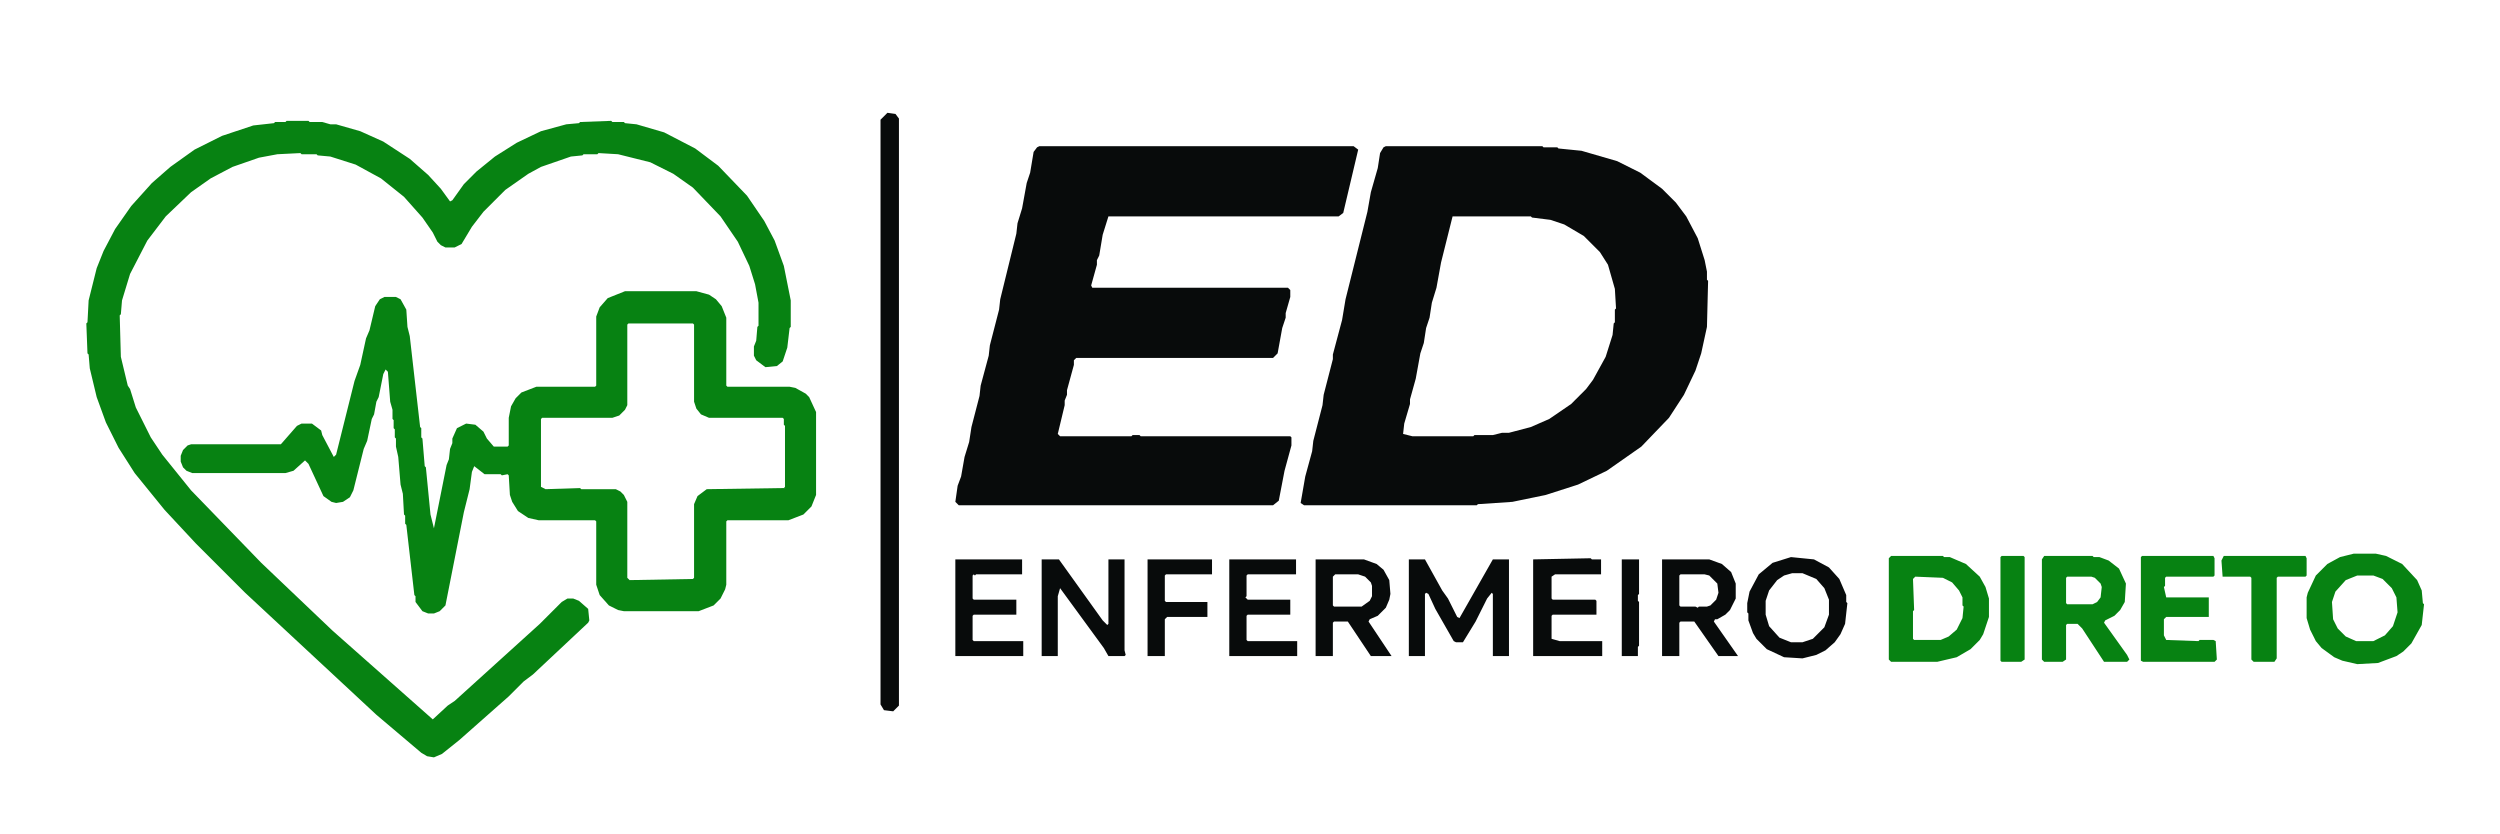
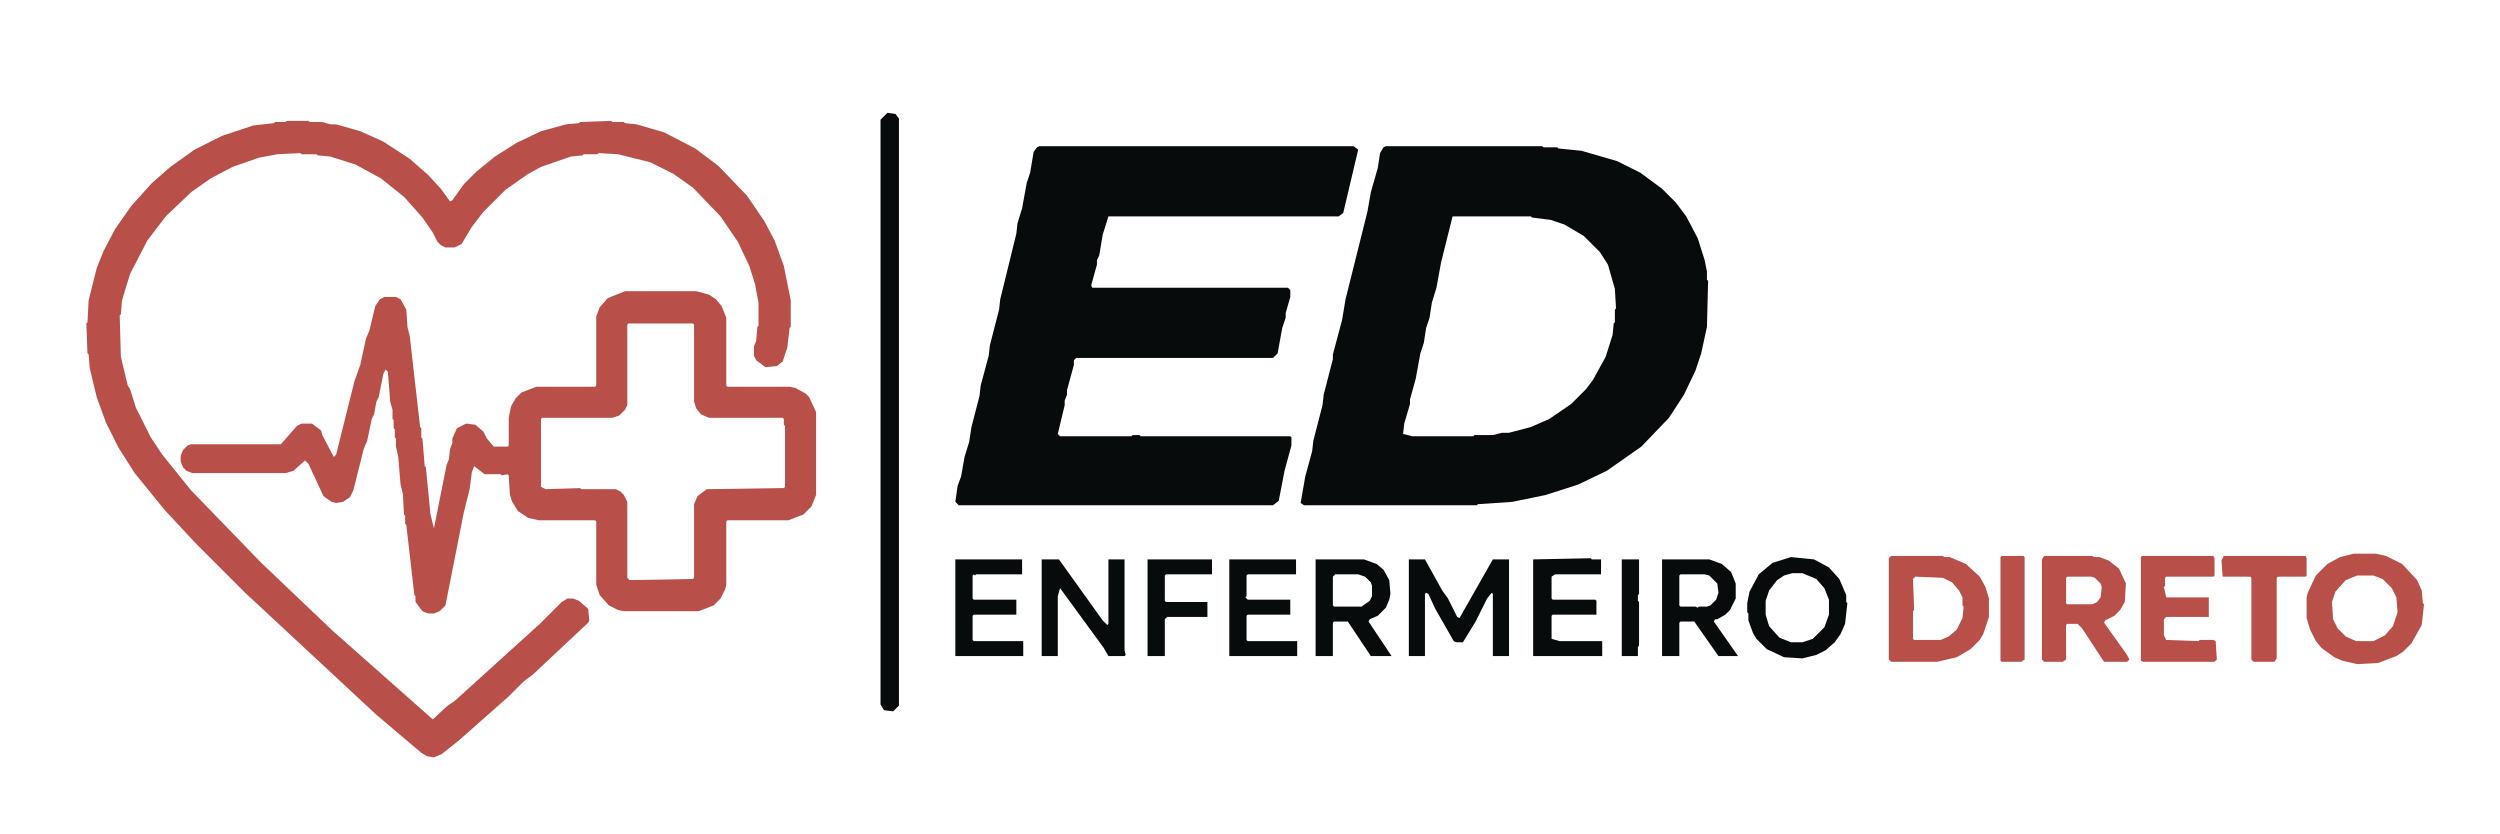
<svg xmlns="http://www.w3.org/2000/svg" width="2172" height="724" viewBox="0 0 2172 724" role="img" aria-label="ED Enfermeiro Direto">
  <path fill="#080b0b" fill-rule="evenodd" d="M 1444 486 L 1444 570 L 1459 570 L 1459 541 L 1460 540 L 1472 540 L 1493 570 L 1510 570 L 1489 540 L 1490 538 L 1492 538 L 1499 534 L 1503 530 L 1508 520 L 1508 507 L 1504 497 L 1496 490 L 1485 486 Z M 1459 500 L 1460 499 L 1481 499 L 1485 500 L 1492 507 L 1493 515 L 1491 521 L 1486 526 L 1483 527 L 1476 527 L 1475 528 L 1473 527 L 1460 527 L 1459 526 Z M 1409 486 L 1409 570 L 1423 570 L 1423 562 L 1424 561 L 1424 523 L 1423 522 L 1423 517 L 1424 516 L 1424 486 Z M 1224 486 L 1224 570 L 1238 570 L 1238 516 L 1239 515 L 1241 516 L 1247 529 L 1263 557 L 1265 558 L 1271 558 L 1282 540 L 1292 520 L 1296 515 L 1297 516 L 1297 570 L 1311 570 L 1311 486 L 1297 486 L 1268 537 L 1266 536 L 1258 520 L 1253 513 L 1238 486 Z M 1143 486 L 1143 570 L 1158 570 L 1158 541 L 1159 540 L 1171 540 L 1191 570 L 1209 570 L 1189 540 L 1190 538 L 1197 535 L 1204 528 L 1207 521 L 1208 516 L 1207 504 L 1202 495 L 1196 490 L 1185 486 Z M 1158 501 L 1160 499 L 1180 499 L 1186 501 L 1191 506 L 1192 509 L 1192 518 L 1190 522 L 1183 527 L 1159 527 L 1158 526 Z M 1068 486 L 1068 570 L 1127 570 L 1127 557 L 1084 557 L 1083 556 L 1083 535 L 1084 534 L 1121 534 L 1121 521 L 1084 521 L 1082 519 L 1083 518 L 1083 500 L 1084 499 L 1126 499 L 1126 486 Z M 1053 486 L 997 486 L 997 570 L 1012 570 L 1012 538 L 1014 536 L 1049 536 L 1049 523 L 1013 523 L 1012 522 L 1012 500 L 1013 499 L 1053 499 Z M 905 486 L 905 570 L 919 570 L 919 518 L 921 511 L 959 563 L 963 570 L 977 570 L 978 569 L 977 565 L 977 486 L 963 486 L 963 542 L 962 543 L 958 539 L 920 486 Z M 830 486 L 830 570 L 889 570 L 889 557 L 846 557 L 845 556 L 845 535 L 846 534 L 883 534 L 883 521 L 846 521 L 845 520 L 845 500 L 846 499 L 847 500 L 848 499 L 888 499 L 888 486 Z M 1332 486 L 1332 570 L 1392 570 L 1392 557 L 1355 557 L 1348 555 L 1348 535 L 1349 534 L 1387 534 L 1387 522 L 1386 521 L 1349 521 L 1348 520 L 1348 501 L 1351 499 L 1391 499 L 1391 486 L 1383 486 L 1382 485 Z M 1556 484 L 1540 489 L 1528 499 L 1520 514 L 1518 524 L 1518 532 L 1519 533 L 1519 539 L 1523 550 L 1526 555 L 1535 564 L 1550 571 L 1566 572 L 1578 569 L 1586 565 L 1594 558 L 1599 551 L 1603 542 L 1605 524 L 1604 523 L 1604 517 L 1598 503 L 1589 493 L 1576 486 Z M 1557 498 L 1566 498 L 1578 503 L 1585 511 L 1589 521 L 1589 534 L 1585 545 L 1575 555 L 1566 558 L 1556 558 L 1546 554 L 1537 544 L 1534 534 L 1534 522 L 1537 513 L 1544 504 L 1550 500 Z M 1202 128 L 1199 133 L 1197 146 L 1191 167 L 1188 184 L 1169 260 L 1166 278 L 1158 308 L 1158 312 L 1150 343 L 1149 352 L 1141 383 L 1140 392 L 1134 414 L 1130 437 L 1133 439 L 1283 439 L 1284 438 L 1314 436 L 1343 430 L 1371 421 L 1396 409 L 1426 388 L 1450 363 L 1463 343 L 1473 322 L 1478 307 L 1483 284 L 1484 244 L 1483 243 L 1483 236 L 1481 226 L 1475 207 L 1465 188 L 1456 176 L 1444 164 L 1425 150 L 1405 140 L 1374 131 L 1354 129 L 1353 128 L 1341 128 L 1340 127 L 1204 127 Z M 1262 188 L 1330 188 L 1331 189 L 1347 191 L 1359 195 L 1376 205 L 1390 219 L 1397 230 L 1403 251 L 1404 268 L 1403 269 L 1403 280 L 1402 281 L 1401 291 L 1395 310 L 1384 330 L 1378 338 L 1365 351 L 1346 364 L 1330 371 L 1311 376 L 1305 376 L 1297 378 L 1281 378 L 1280 379 L 1227 379 L 1219 377 L 1220 368 L 1225 351 L 1225 347 L 1230 329 L 1234 307 L 1237 298 L 1239 285 L 1242 276 L 1244 263 L 1248 250 L 1252 228 Z M 901 128 L 898 132 L 895 150 L 892 159 L 888 181 L 884 194 L 883 203 L 869 260 L 868 269 L 860 300 L 859 309 L 852 335 L 851 344 L 844 371 L 842 384 L 838 397 L 835 414 L 832 422 L 830 436 L 833 439 L 1106 439 L 1111 435 L 1116 409 L 1122 387 L 1122 380 L 1121 379 L 991 379 L 990 378 L 984 378 L 983 379 L 921 379 L 919 377 L 925 352 L 925 348 L 927 343 L 927 339 L 933 317 L 933 313 L 935 311 L 1106 311 L 1110 307 L 1114 285 L 1117 276 L 1117 272 L 1121 258 L 1121 252 L 1119 250 L 949 250 L 948 248 L 953 230 L 953 226 L 955 222 L 958 204 L 963 188 L 1163 188 L 1167 185 L 1180 130 L 1176 127 L 903 127 Z M 771 98 L 765 104 L 765 612 L 768 617 L 776 618 L 781 613 L 781 103 L 778 99 Z" />
-   <path fill="#078212" fill-rule="evenodd" d="M 1932 483 L 1930 487 L 1931 501 L 1955 501 L 1956 502 L 1956 573 L 1958 575 L 1976 575 L 1978 572 L 1978 502 L 1979 501 L 2003 501 L 2004 500 L 2004 485 L 2003 483 Z M 1861 483 L 1860 484 L 1860 574 L 1862 575 L 1924 575 L 1926 573 L 1925 557 L 1923 556 L 1911 556 L 1910 557 L 1882 556 L 1880 552 L 1880 538 L 1882 536 L 1919 536 L 1919 519 L 1882 519 L 1880 510 L 1881 509 L 1881 502 L 1882 501 L 1923 501 L 1924 500 L 1924 485 L 1923 483 Z M 1776 483 L 1774 486 L 1774 573 L 1776 575 L 1792 575 L 1795 573 L 1795 543 L 1796 542 L 1805 542 L 1809 546 L 1828 575 L 1848 575 L 1850 573 L 1848 569 L 1828 541 L 1829 539 L 1837 535 L 1842 530 L 1846 523 L 1847 507 L 1841 494 L 1832 487 L 1824 484 L 1819 484 L 1818 483 Z M 1795 502 L 1796 501 L 1817 501 L 1820 502 L 1825 507 L 1826 510 L 1825 519 L 1822 523 L 1818 525 L 1796 525 L 1795 524 Z M 1739 483 L 1738 484 L 1738 574 L 1739 575 L 1756 575 L 1759 573 L 1759 484 L 1758 483 Z M 1643 483 L 1641 485 L 1641 573 L 1643 575 L 1683 575 L 1700 571 L 1712 564 L 1720 556 L 1723 551 L 1728 536 L 1728 520 L 1725 510 L 1720 501 L 1708 490 L 1694 484 L 1689 484 L 1688 483 Z M 1664 501 L 1688 502 L 1696 506 L 1702 513 L 1705 519 L 1705 526 L 1706 527 L 1705 537 L 1700 547 L 1693 553 L 1686 556 L 1663 556 L 1662 555 L 1662 531 L 1663 530 L 1662 503 Z M 2033 484 L 2022 490 L 2012 500 L 2005 515 L 2004 519 L 2004 537 L 2007 547 L 2012 557 L 2017 563 L 2028 571 L 2035 574 L 2048 577 L 2066 576 L 2082 570 L 2088 566 L 2095 559 L 2104 543 L 2106 525 L 2105 524 L 2104 513 L 2100 504 L 2087 490 L 2073 483 L 2064 481 L 2045 481 Z M 2048 500 L 2062 500 L 2070 503 L 2078 511 L 2082 519 L 2083 532 L 2079 544 L 2072 552 L 2062 557 L 2047 557 L 2038 553 L 2031 546 L 2027 538 L 2026 523 L 2029 514 L 2038 504 Z M 709 358 L 703 345 L 700 342 L 691 337 L 686 336 L 632 336 L 631 335 L 631 276 L 627 266 L 622 260 L 616 256 L 605 253 L 543 253 L 528 259 L 521 267 L 518 275 L 518 335 L 517 336 L 466 336 L 453 341 L 448 346 L 444 353 L 442 363 L 442 387 L 441 388 L 429 388 L 423 381 L 420 375 L 413 369 L 405 368 L 397 372 L 393 381 L 393 385 L 391 390 L 390 399 L 388 404 L 377 459 L 374 447 L 370 406 L 369 405 L 367 381 L 366 380 L 366 372 L 365 371 L 356 292 L 354 284 L 353 269 L 348 260 L 344 258 L 334 258 L 330 260 L 326 266 L 321 287 L 318 294 L 313 317 L 308 331 L 292 395 L 290 397 L 280 378 L 279 374 L 271 368 L 262 368 L 258 370 L 244 386 L 166 386 L 163 387 L 159 391 L 157 396 L 157 401 L 159 406 L 162 409 L 167 411 L 248 411 L 255 409 L 265 400 L 268 403 L 281 431 L 288 436 L 292 437 L 298 436 L 304 432 L 307 426 L 316 390 L 319 383 L 323 364 L 325 360 L 327 349 L 329 345 L 333 325 L 335 321 L 337 323 L 339 349 L 341 356 L 341 364 L 342 365 L 342 372 L 343 373 L 343 380 L 344 381 L 344 388 L 346 397 L 348 421 L 350 429 L 351 447 L 352 448 L 352 455 L 353 456 L 360 517 L 361 518 L 361 523 L 367 531 L 372 533 L 377 533 L 382 531 L 387 526 L 403 445 L 408 425 L 410 410 L 412 405 L 421 412 L 435 412 L 436 413 L 441 412 L 442 413 L 443 430 L 445 436 L 450 444 L 459 450 L 468 452 L 517 452 L 518 453 L 518 508 L 521 517 L 529 526 L 537 530 L 542 531 L 607 531 L 620 526 L 626 520 L 630 512 L 631 508 L 631 453 L 632 452 L 685 452 L 698 447 L 705 440 L 709 430 Z M 546 281 L 602 281 L 603 282 L 603 349 L 605 355 L 609 360 L 616 363 L 680 363 L 681 364 L 681 369 L 682 370 L 682 423 L 681 424 L 614 425 L 606 431 L 603 438 L 603 502 L 602 503 L 547 504 L 545 502 L 545 436 L 542 430 L 539 427 L 535 425 L 505 425 L 504 424 L 474 425 L 470 423 L 470 364 L 471 363 L 532 363 L 538 361 L 543 356 L 545 352 L 545 282 Z M 577 115 L 553 108 L 543 107 L 542 106 L 532 106 L 531 105 L 504 106 L 503 107 L 492 108 L 470 114 L 449 124 L 430 136 L 414 149 L 403 160 L 393 174 L 391 175 L 383 164 L 372 152 L 356 138 L 333 123 L 313 114 L 292 108 L 287 108 L 280 106 L 269 106 L 268 105 L 249 105 L 248 106 L 239 106 L 238 107 L 220 109 L 193 118 L 169 130 L 148 145 L 132 159 L 114 179 L 100 199 L 90 218 L 84 233 L 77 261 L 76 280 L 75 281 L 76 307 L 77 308 L 78 320 L 84 345 L 92 367 L 103 389 L 117 411 L 143 443 L 170 472 L 213 515 L 327 621 L 366 654 L 371 657 L 377 658 L 384 655 L 399 643 L 442 605 L 455 592 L 463 586 L 511 541 L 512 539 L 511 529 L 503 522 L 498 520 L 493 520 L 488 523 L 469 542 L 395 609 L 389 613 L 376 625 L 289 548 L 227 489 L 166 426 L 141 395 L 131 380 L 118 354 L 113 338 L 111 335 L 105 310 L 104 274 L 105 273 L 106 261 L 113 238 L 128 209 L 144 188 L 166 167 L 183 155 L 202 145 L 225 137 L 241 134 L 261 133 L 262 134 L 275 134 L 276 135 L 287 136 L 309 143 L 331 155 L 351 171 L 367 189 L 376 202 L 380 210 L 383 213 L 387 215 L 395 215 L 401 212 L 410 197 L 420 184 L 439 165 L 459 151 L 470 145 L 496 136 L 506 135 L 507 134 L 519 134 L 520 133 L 537 134 L 565 141 L 585 151 L 602 163 L 626 188 L 641 210 L 651 231 L 656 247 L 659 263 L 659 283 L 658 284 L 657 296 L 655 301 L 655 309 L 657 313 L 665 319 L 675 318 L 680 314 L 684 302 L 686 285 L 687 284 L 687 261 L 681 231 L 673 209 L 664 192 L 649 170 L 624 144 L 604 129 Z" />
+   <path fill="#b94f49" fill-rule="evenodd" d="M 1932 483 L 1930 487 L 1931 501 L 1955 501 L 1956 502 L 1956 573 L 1958 575 L 1976 575 L 1978 572 L 1978 502 L 1979 501 L 2003 501 L 2004 500 L 2004 485 L 2003 483 Z M 1861 483 L 1860 484 L 1860 574 L 1862 575 L 1924 575 L 1926 573 L 1925 557 L 1923 556 L 1911 556 L 1910 557 L 1882 556 L 1880 552 L 1880 538 L 1882 536 L 1919 536 L 1919 519 L 1882 519 L 1880 510 L 1881 509 L 1881 502 L 1882 501 L 1923 501 L 1924 500 L 1924 485 L 1923 483 Z M 1776 483 L 1774 486 L 1774 573 L 1776 575 L 1792 575 L 1795 573 L 1795 543 L 1796 542 L 1805 542 L 1809 546 L 1828 575 L 1848 575 L 1850 573 L 1848 569 L 1828 541 L 1829 539 L 1837 535 L 1842 530 L 1846 523 L 1847 507 L 1841 494 L 1832 487 L 1824 484 L 1819 484 L 1818 483 Z M 1795 502 L 1796 501 L 1817 501 L 1820 502 L 1825 507 L 1826 510 L 1825 519 L 1822 523 L 1818 525 L 1796 525 L 1795 524 Z M 1739 483 L 1738 484 L 1738 574 L 1739 575 L 1756 575 L 1759 573 L 1759 484 L 1758 483 Z M 1643 483 L 1641 485 L 1641 573 L 1643 575 L 1683 575 L 1700 571 L 1712 564 L 1720 556 L 1723 551 L 1728 536 L 1728 520 L 1725 510 L 1720 501 L 1708 490 L 1694 484 L 1689 484 L 1688 483 Z M 1664 501 L 1688 502 L 1696 506 L 1702 513 L 1705 519 L 1705 526 L 1706 527 L 1705 537 L 1700 547 L 1693 553 L 1686 556 L 1663 556 L 1662 555 L 1662 531 L 1663 530 L 1662 503 Z M 2033 484 L 2022 490 L 2012 500 L 2005 515 L 2004 519 L 2004 537 L 2007 547 L 2012 557 L 2017 563 L 2028 571 L 2035 574 L 2048 577 L 2066 576 L 2082 570 L 2088 566 L 2095 559 L 2104 543 L 2106 525 L 2105 524 L 2104 513 L 2100 504 L 2087 490 L 2073 483 L 2064 481 L 2045 481 Z M 2048 500 L 2062 500 L 2070 503 L 2078 511 L 2082 519 L 2083 532 L 2079 544 L 2072 552 L 2062 557 L 2047 557 L 2038 553 L 2031 546 L 2027 538 L 2026 523 L 2029 514 L 2038 504 Z M 709 358 L 703 345 L 700 342 L 691 337 L 686 336 L 632 336 L 631 335 L 631 276 L 627 266 L 622 260 L 616 256 L 605 253 L 543 253 L 528 259 L 521 267 L 518 275 L 518 335 L 517 336 L 466 336 L 453 341 L 448 346 L 444 353 L 442 363 L 442 387 L 441 388 L 429 388 L 423 381 L 420 375 L 413 369 L 405 368 L 397 372 L 393 381 L 393 385 L 391 390 L 390 399 L 388 404 L 377 459 L 374 447 L 370 406 L 369 405 L 367 381 L 366 380 L 366 372 L 365 371 L 356 292 L 354 284 L 353 269 L 348 260 L 344 258 L 334 258 L 330 260 L 326 266 L 321 287 L 318 294 L 313 317 L 308 331 L 292 395 L 290 397 L 280 378 L 279 374 L 271 368 L 262 368 L 258 370 L 244 386 L 166 386 L 163 387 L 159 391 L 157 396 L 157 401 L 159 406 L 162 409 L 167 411 L 248 411 L 255 409 L 265 400 L 268 403 L 281 431 L 288 436 L 292 437 L 298 436 L 304 432 L 307 426 L 316 390 L 319 383 L 323 364 L 325 360 L 327 349 L 329 345 L 333 325 L 335 321 L 337 323 L 339 349 L 341 356 L 341 364 L 342 365 L 342 372 L 343 373 L 343 380 L 344 381 L 344 388 L 346 397 L 348 421 L 350 429 L 351 447 L 352 448 L 352 455 L 353 456 L 360 517 L 361 518 L 361 523 L 367 531 L 372 533 L 377 533 L 382 531 L 387 526 L 403 445 L 408 425 L 410 410 L 412 405 L 421 412 L 435 412 L 436 413 L 441 412 L 442 413 L 443 430 L 445 436 L 450 444 L 459 450 L 468 452 L 517 452 L 518 453 L 518 508 L 521 517 L 529 526 L 537 530 L 542 531 L 607 531 L 620 526 L 626 520 L 630 512 L 631 508 L 631 453 L 632 452 L 685 452 L 698 447 L 705 440 L 709 430 Z M 546 281 L 602 281 L 603 282 L 603 349 L 605 355 L 609 360 L 616 363 L 680 363 L 681 364 L 681 369 L 682 370 L 682 423 L 681 424 L 614 425 L 606 431 L 603 438 L 603 502 L 602 503 L 547 504 L 545 502 L 545 436 L 542 430 L 539 427 L 535 425 L 505 425 L 504 424 L 474 425 L 470 423 L 470 364 L 471 363 L 532 363 L 538 361 L 543 356 L 545 352 L 545 282 Z M 577 115 L 553 108 L 543 107 L 542 106 L 532 106 L 531 105 L 504 106 L 503 107 L 492 108 L 470 114 L 449 124 L 430 136 L 414 149 L 403 160 L 393 174 L 391 175 L 383 164 L 372 152 L 356 138 L 333 123 L 313 114 L 292 108 L 287 108 L 280 106 L 269 106 L 268 105 L 249 105 L 248 106 L 239 106 L 238 107 L 220 109 L 193 118 L 169 130 L 148 145 L 132 159 L 114 179 L 100 199 L 90 218 L 84 233 L 77 261 L 76 280 L 75 281 L 76 307 L 77 308 L 78 320 L 84 345 L 92 367 L 103 389 L 117 411 L 143 443 L 170 472 L 213 515 L 327 621 L 366 654 L 371 657 L 377 658 L 384 655 L 399 643 L 442 605 L 455 592 L 463 586 L 511 541 L 512 539 L 511 529 L 503 522 L 498 520 L 493 520 L 488 523 L 469 542 L 395 609 L 389 613 L 376 625 L 289 548 L 227 489 L 166 426 L 141 395 L 131 380 L 118 354 L 113 338 L 111 335 L 105 310 L 104 274 L 105 273 L 106 261 L 113 238 L 128 209 L 144 188 L 166 167 L 183 155 L 202 145 L 225 137 L 241 134 L 261 133 L 262 134 L 275 134 L 276 135 L 287 136 L 309 143 L 331 155 L 351 171 L 367 189 L 376 202 L 380 210 L 383 213 L 387 215 L 395 215 L 401 212 L 410 197 L 420 184 L 439 165 L 459 151 L 470 145 L 496 136 L 506 135 L 507 134 L 519 134 L 520 133 L 537 134 L 565 141 L 585 151 L 602 163 L 626 188 L 641 210 L 651 231 L 656 247 L 659 263 L 659 283 L 658 284 L 657 296 L 655 301 L 655 309 L 657 313 L 665 319 L 675 318 L 680 314 L 684 302 L 686 285 L 687 284 L 687 261 L 681 231 L 673 209 L 664 192 L 649 170 L 624 144 L 604 129 Z" />
</svg>
